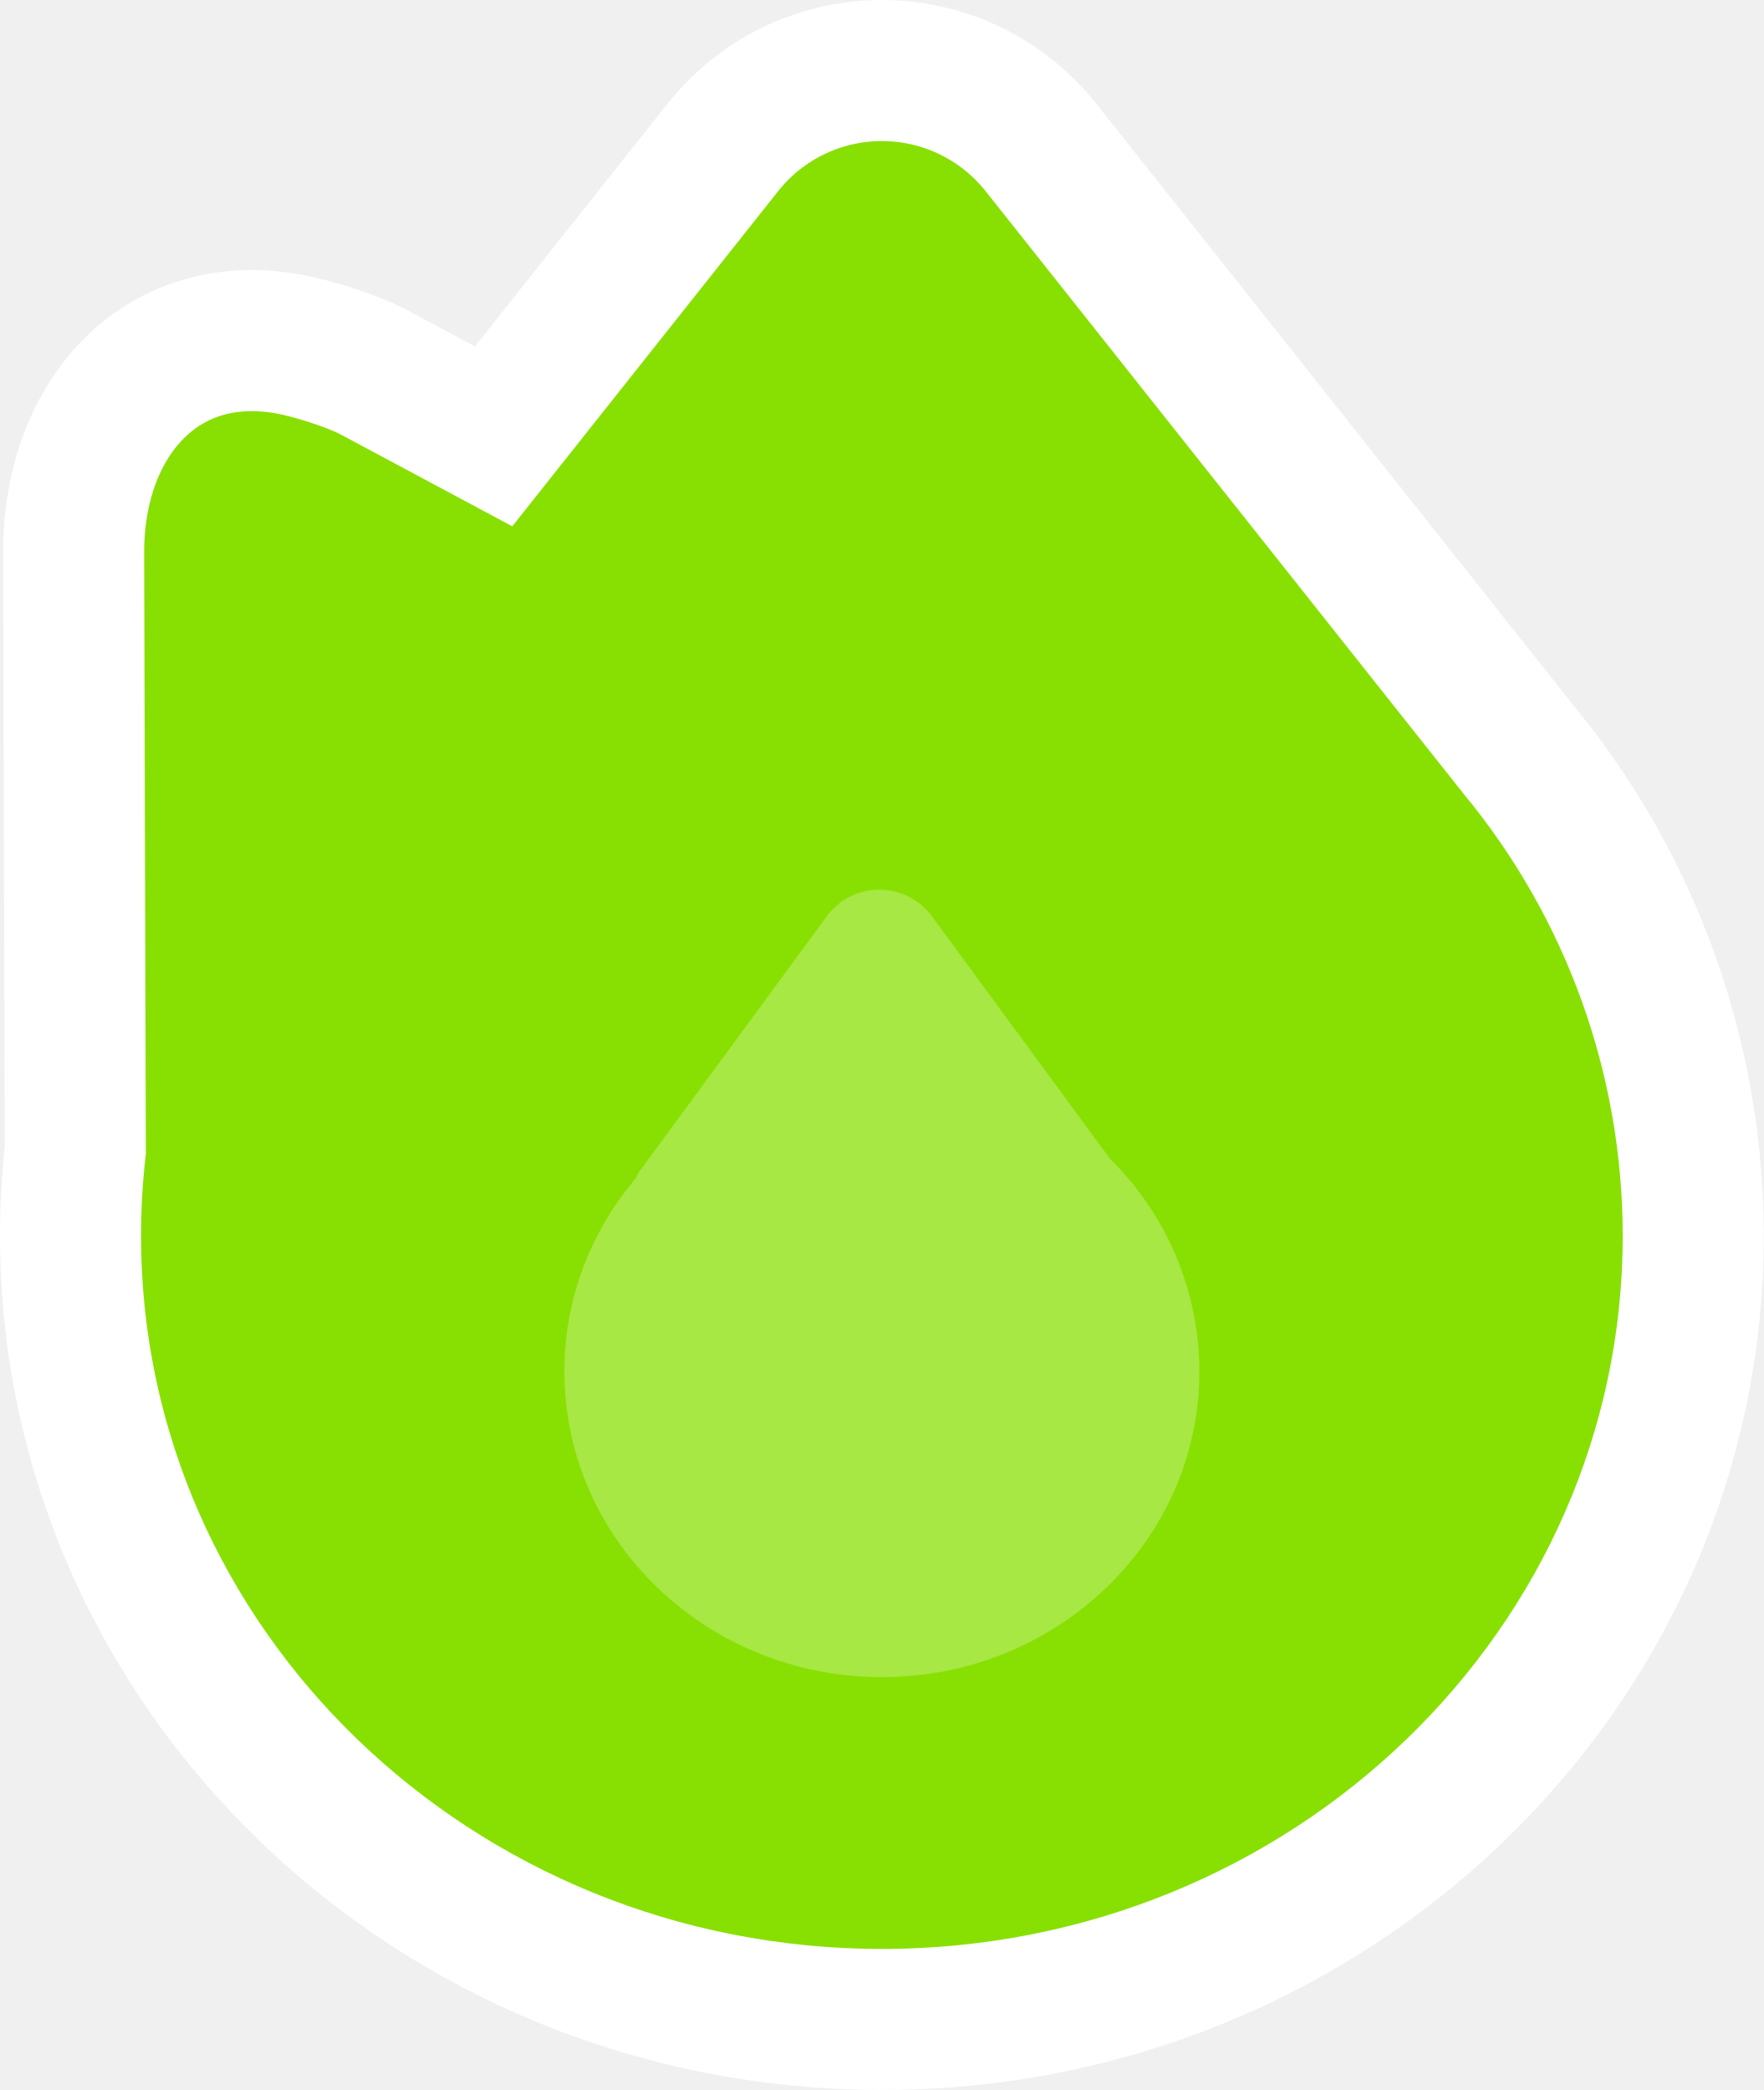
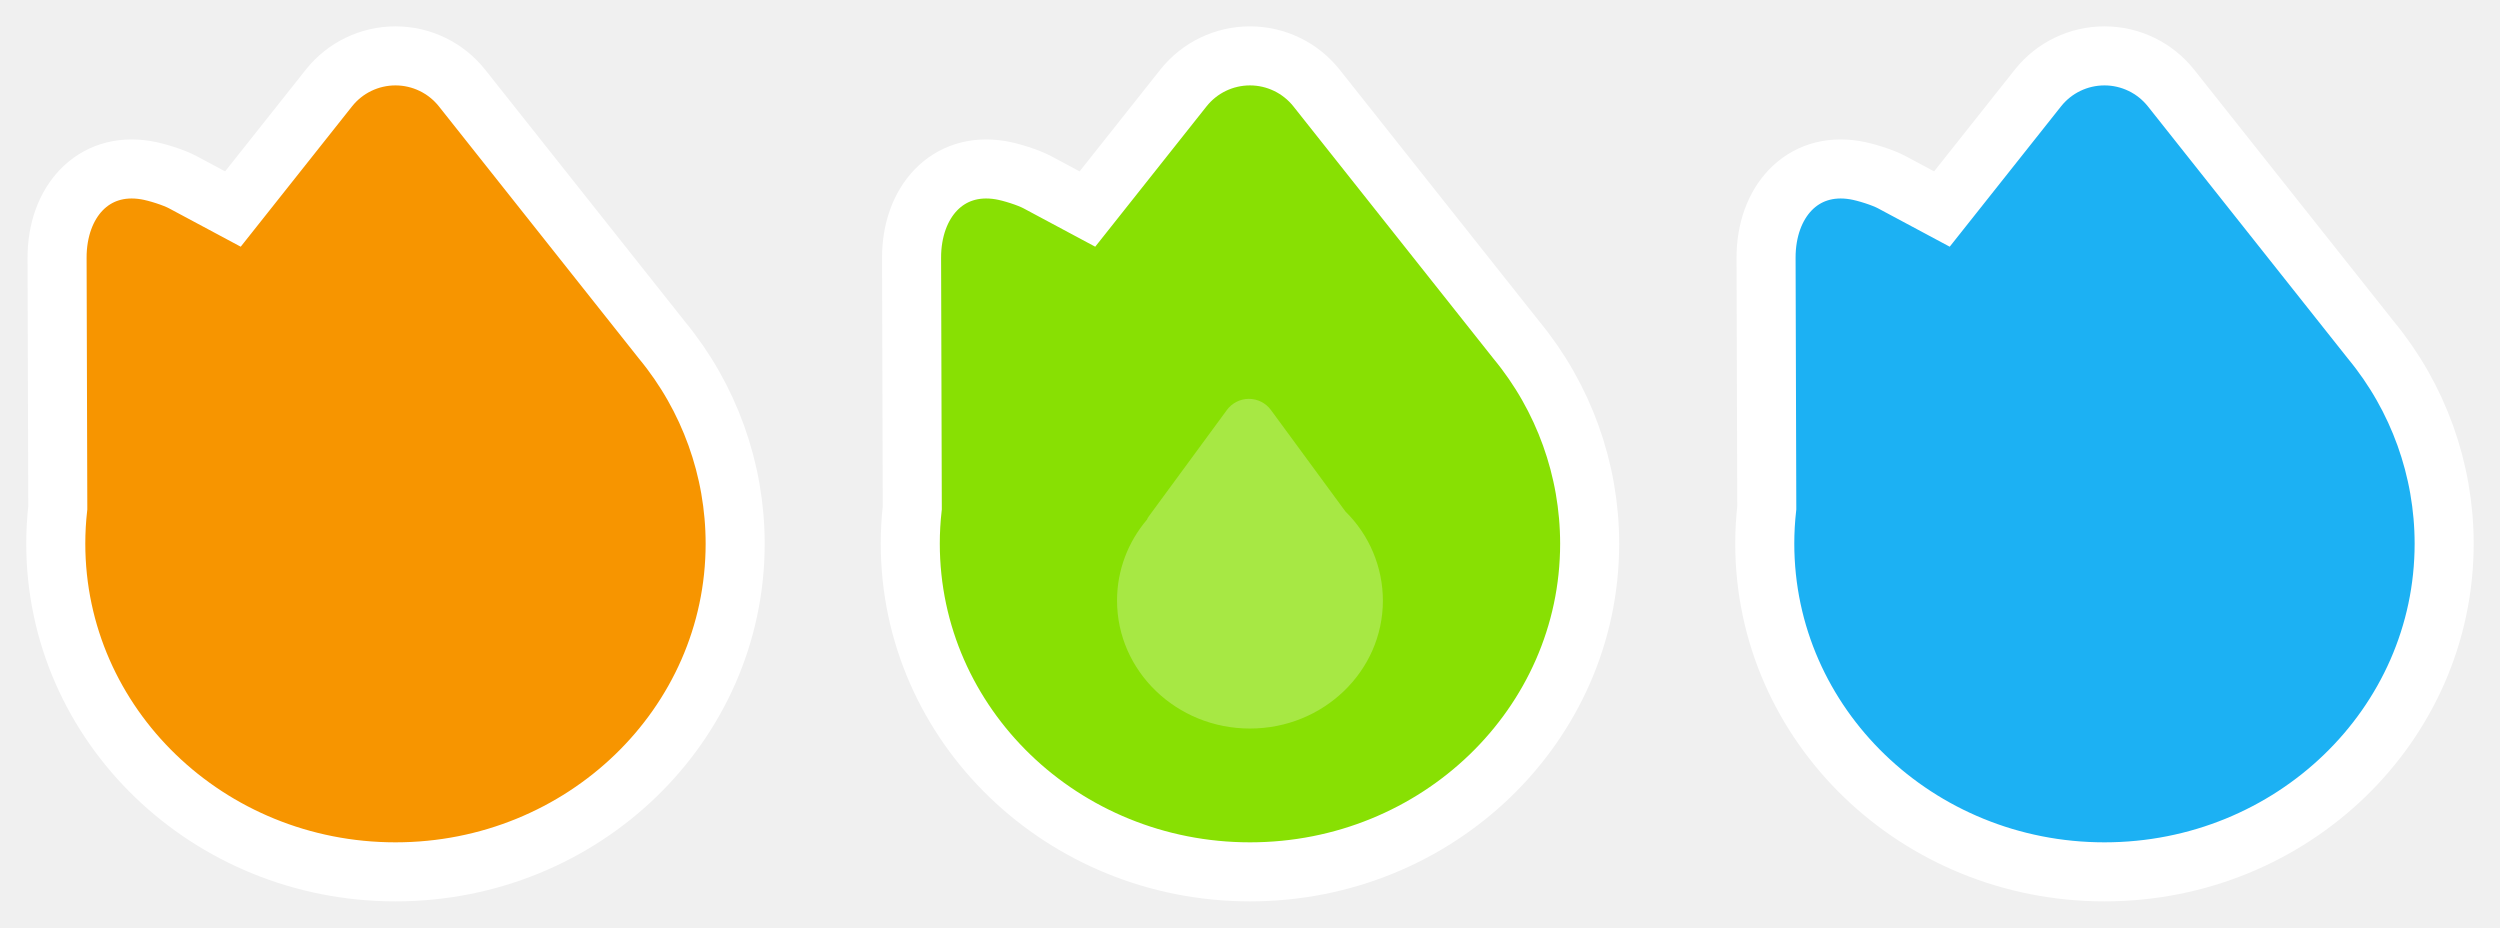
- <svg xmlns="http://www.w3.org/2000/svg" width="6.614mm" height="7.838mm" viewBox="0 0 6.614 7.838" version="1.1" id="svg1" xml:space="preserve">
-   <defs id="defs1">
-     <mask maskUnits="userSpaceOnUse" id="mask5-83">
-       <path id="path5-7" style="fill:#ffffff;fill-opacity:1;stroke-width:0.265" d="M 43.503,96.86 H 62.694 L 28.308,133.323 H 9.117 Z" />
-     </mask>
-     <mask maskUnits="userSpaceOnUse" id="mask5-1-8">
-       <path id="path5-5-3" style="fill:#ffffff;fill-opacity:1;stroke-width:0.265" d="M 43.503,96.86 H 62.694 L 28.308,133.323 H 9.117 Z" />
-     </mask>
-     <mask maskUnits="userSpaceOnUse" id="mask5-1-2-0">
-       <path id="path5-5-1-1" style="fill:#ffffff;fill-opacity:1;stroke-width:0.265" d="M 43.503,96.86 H 62.694 L 28.308,133.323 H 9.117 Z" />
-     </mask>
-     <mask maskUnits="userSpaceOnUse" id="mask5-1-2-2-6">
-       <path id="path5-5-1-9-2" style="fill:#ffffff;fill-opacity:1;stroke-width:0.265" d="M 43.503,96.86 H 62.694 L 28.308,133.323 H 9.117 Z" />
-     </mask>
-     <mask maskUnits="userSpaceOnUse" id="mask5-1-2-2-7-5">
-       <path id="path5-5-1-9-6-6" style="fill:#ffffff;fill-opacity:1;stroke-width:0.265" d="M 43.503,96.86 H 62.694 L 28.308,133.323 H 9.117 Z" />
-     </mask>
-     <mask maskUnits="userSpaceOnUse" id="mask5-8-2-0-9">
-       <path id="path5-4-0-7-2" style="fill:#ffffff;fill-opacity:1;stroke-width:0.265" d="M 43.503,96.86 H 62.694 L 28.308,133.323 H 9.117 Z" />
-     </mask>
-     <mask maskUnits="userSpaceOnUse" id="mask5-8-2-0-8-42">
-       <path id="path5-4-0-7-3-7" style="fill:#ffffff;fill-opacity:1;stroke-width:0.265" d="M 43.503,96.86 H 62.694 L 28.308,133.323 H 9.117 Z" />
-     </mask>
-     <mask maskUnits="userSpaceOnUse" id="mask5-8-2-0-8-4-1">
-       <path id="path5-4-0-7-3-3-5" style="fill:#ffffff;fill-opacity:1;stroke-width:0.265" d="M 43.503,96.86 H 62.694 L 28.308,133.323 H 9.117 Z" />
-     </mask>
-     <mask maskUnits="userSpaceOnUse" id="mask5-83-0">
-       <path id="path5-7-5" style="fill:#ffffff;fill-opacity:1;stroke-width:0.265" d="M 43.503,96.86 H 62.694 L 28.308,133.323 H 9.117 Z" />
-     </mask>
-     <mask maskUnits="userSpaceOnUse" id="mask5-83-0-4">
-       <path id="path5-7-5-3" style="fill:#ffffff;fill-opacity:1;stroke-width:0.265" d="M 43.503,96.86 H 62.694 L 28.308,133.323 H 9.117 Z" />
-     </mask>
-   </defs>
+ <svg xmlns="http://www.w3.org/2000/svg" width="22.393mm" height="8.309mm" viewBox="-7.889 -0.236 22.393 8.309" version="1.1" id="svg1" xml:space="preserve">
+   <defs id="defs1" />
  <g id="layer1" transform="translate(-118.6467,-187.3748)">
    <g id="g5-2-7" transform="translate(14.15836,35.61626)">
      <g id="g9-9" transform="translate(33.58015,-0.050205)">
-         <g id="g5-8" transform="translate(-67.16031,-42.13211)">
-           <path style="fill:#e6ae7e;fill-opacity:1;stroke-width:0.265;stroke-dasharray:none" id="rect1-3" width="26.229" height="28.999" x="24.531" y="101.163" ry="0" rx="0" d="m 29.523,101.163 h 16.244 a 4.992,4.992 45 0 1 4.992,4.992 V 117.993 A 12.169,12.169 135 0 1 38.591,130.162 H 37.527 A 12.996,12.996 45 0 1 24.531,117.166 v -11.011 a 4.992,4.992 135 0 1 4.992,-4.992 z" />
-           <path style="display:inline;fill:#ffffff;fill-opacity:0.26;stroke-width:0.265;stroke-dasharray:none" id="rect1-8-3" width="26.229" height="28.999" x="24.531" y="101.163" ry="0" rx="0" d="m 29.523,101.163 h 16.244 a 4.992,4.992 45 0 1 4.992,4.992 V 117.993 A 12.169,12.169 135 0 1 38.591,130.162 H 37.527 A 12.996,12.996 45 0 1 24.531,117.166 v -11.011 a 4.992,4.992 135 0 1 4.992,-4.992 z" mask="url(#mask5-83)" />
-         </g>
-         <g id="g5-8-2" transform="translate(-32.62871,-42.30639)">
-           <path style="fill:#dce2e2;fill-opacity:1;stroke-width:0.265;stroke-dasharray:none" id="rect1-3-8" width="26.229" height="28.999" x="24.531" y="101.163" ry="0" rx="0" d="m 29.523,101.163 h 16.244 a 4.992,4.992 45 0 1 4.992,4.992 V 117.993 A 12.169,12.169 135 0 1 38.591,130.162 H 37.527 A 12.996,12.996 45 0 1 24.531,117.166 v -11.011 a 4.992,4.992 135 0 1 4.992,-4.992 z" />
-           <path style="display:inline;fill:#ffffff;fill-opacity:0.26;stroke-width:0.265;stroke-dasharray:none" id="rect1-8-3-7" width="26.229" height="28.999" x="24.531" y="101.163" ry="0" rx="0" d="m 29.523,101.163 h 16.244 a 4.992,4.992 45 0 1 4.992,4.992 V 117.993 A 12.169,12.169 135 0 1 38.591,130.162 H 37.527 A 12.996,12.996 45 0 1 24.531,117.166 v -11.011 a 4.992,4.992 135 0 1 4.992,-4.992 z" mask="url(#mask5-83-0)" />
-         </g>
-         <g id="g5-8-2-6" transform="translate(-0.312759,-42.4068)">
-           <path style="fill:#f5cc1e;fill-opacity:1;stroke-width:0.265;stroke-dasharray:none" id="rect1-3-8-8" width="26.229" height="28.999" x="24.531" y="101.163" ry="0" rx="0" d="m 29.523,101.163 h 16.244 a 4.992,4.992 45 0 1 4.992,4.992 V 117.993 A 12.169,12.169 135 0 1 38.591,130.162 H 37.527 A 12.996,12.996 45 0 1 24.531,117.166 v -11.011 a 4.992,4.992 135 0 1 4.992,-4.992 z" />
-           <path style="display:inline;fill:#ffffff;fill-opacity:0.26;stroke-width:0.265;stroke-dasharray:none" id="rect1-8-3-7-9" width="26.229" height="28.999" x="24.531" y="101.163" ry="0" rx="0" d="m 29.523,101.163 h 16.244 a 4.992,4.992 45 0 1 4.992,4.992 V 117.993 A 12.169,12.169 135 0 1 38.591,130.162 H 37.527 A 12.996,12.996 45 0 1 24.531,117.166 v -11.011 a 4.992,4.992 135 0 1 4.992,-4.992 z" mask="url(#mask5-83-0-4)" />
-         </g>
-         <g id="g5-2-0" transform="translate(-67.16031,-5.517502)">
-           <path id="rect1-4-8" d="m 25.724,106.098 4.172,-3.838 a 4.155,4.155 158.693 0 1 2.813,-1.097 h 3.316 6.557 a 4.155,4.155 21.307 0 1 2.813,1.097 l 4.172,3.838 a 3.718,3.718 66.165 0 1 1.201,2.718 l 0.084,16.953 a 3.733,3.733 113.182 0 1 -1.17,2.733 l -3.44,3.248 a 4.077,4.077 158.324 0 1 -2.799,1.112 h -4.077 -7.318 a 4.077,4.077 21.676 0 1 -2.799,-1.112 l -3.44,-3.248 a 3.784,3.784 66.534 0 1 -1.186,-2.733 l -0.084,-16.953 a 3.668,3.668 113.551 0 1 1.184,-2.718 z" style="fill:#d89bfb;fill-opacity:1;stroke-width:0.265;stroke-dasharray:none" />
-           <path id="rect1-8-2-6" mask="url(#mask5-1-8)" d="m 29.523,101.163 h 21.237 v 19.63 c 0,6.721 -5.448,12.169 -12.169,12.169 H 24.531 v -26.807 c -4e-6,-2.757 2.235,-4.992 4.992,-4.992 z" style="fill:#ffffff;fill-opacity:0.26;stroke-width:0.265;stroke-dasharray:none" />
-         </g>
-         <g id="g8-0" transform="translate(-3.403645,-42.13211)">
-           <path id="rect1-5-3-9-6-3-8-0-7" style="fill:#1cb1f3;fill-opacity:1;stroke-width:0.274" d="m 63.184,105.067 8.905,-3.646 a 4.461,4.461 3.1071087e-5 0 1 3.381,0 l 8.905,3.646 a 2.721,2.721 56.133 0 1 1.69,2.519 l -1.5e-5,15.719 a 2.721,2.721 123.867 0 1 -1.69,2.519 l -8.905,3.646 a 4.461,4.461 180 0 1 -3.381,0 l -8.905,-3.646 a 2.721,2.721 56.133 0 1 -1.69,-2.519 l 1.5e-5,-15.719 a 2.721,2.721 123.867 0 1 1.69,-2.519 z" />
-           <path style="fill:#ffffff;fill-opacity:0.26;stroke-width:0.265;stroke-dasharray:none" id="rect1-8-0-4-2-7" width="26.229" height="28.999" x="24.531" y="101.163" ry="0" rx="0" d="m 24.531,101.163 h 26.229 v 28.999 H 24.531 Z" mask="url(#mask5-8-2-0-9)" transform="translate(36.1341,0.3274052)" />
-         </g>
-         <g id="g8-7-9" transform="translate(29.22656,-41.93147)">
-           <path id="rect1-5-3-9-6-3-8-0-3-05" style="fill:#cc2326;fill-opacity:1;stroke-width:0.274" d="m 63.184,105.067 8.905,-3.646 a 4.461,4.461 3.1071087e-5 0 1 3.381,0 l 8.905,3.646 a 2.721,2.721 56.133 0 1 1.69,2.519 l -1.5e-5,15.719 a 2.721,2.721 123.867 0 1 -1.69,2.519 l -8.905,3.646 a 4.461,4.461 180 0 1 -3.381,0 l -8.905,-3.646 a 2.721,2.721 56.133 0 1 -1.69,-2.519 l 1.5e-5,-15.719 a 2.721,2.721 123.867 0 1 1.69,-2.519 z" />
-           <path style="fill:#ffffff;fill-opacity:0.26;stroke-width:0.265;stroke-dasharray:none" id="rect1-8-0-4-2-6-1" width="26.229" height="28.999" x="24.531" y="101.163" ry="0" rx="0" d="m 24.531,101.163 h 26.229 v 28.999 H 24.531 Z" mask="url(#mask5-8-2-0-8-42)" transform="translate(36.1341,0.3274052)" />
-         </g>
-         <g id="g8-7-8-3" transform="translate(61.26801,-41.73084)">
-           <path id="rect1-5-3-9-6-3-8-0-3-0-9" style="fill:#88e003;fill-opacity:1;stroke-width:0.274" d="m 63.184,105.067 8.905,-3.646 a 4.461,4.461 3.1071087e-5 0 1 3.381,0 l 8.905,3.646 a 2.721,2.721 56.133 0 1 1.69,2.519 l -1.5e-5,15.719 a 2.721,2.721 123.867 0 1 -1.69,2.519 l -8.905,3.646 a 4.461,4.461 180 0 1 -3.381,0 l -8.905,-3.646 a 2.721,2.721 56.133 0 1 -1.69,-2.519 l 1.5e-5,-15.719 a 2.721,2.721 123.867 0 1 1.69,-2.519 z" />
-           <path style="fill:#ffffff;fill-opacity:0.26;stroke-width:0.265;stroke-dasharray:none" id="rect1-8-0-4-2-6-2-7" width="26.229" height="28.999" x="24.531" y="101.163" ry="0" rx="0" d="m 24.531,101.163 h 26.229 v 28.999 H 24.531 Z" mask="url(#mask5-8-2-0-8-4-1)" transform="translate(36.1341,0.3274052)" />
-         </g>
-         <g id="g9-90" transform="translate(-33.58015,-5.567707)">
-           <path id="rect1-4-6-3" d="m 25.302,106.486 5.016,-4.615 a 2.685,2.685 158.693 0 1 1.818,-0.709 h 4.463 6.557 a 2.685,2.685 21.307 0 1 1.818,0.709 l 5.016,4.615 a 2.402,2.402 66.165 0 1 0.776,1.756 l 0.09,18.1 a 2.412,2.412 113.182 0 1 -0.756,1.766 l -4.274,4.035 a 2.635,2.635 158.324 0 1 -1.809,0.719 h -5.224 -7.318 a 2.635,2.635 21.676 0 1 -1.809,-0.719 l -4.274,-4.035 a 2.445,2.445 66.534 0 1 -0.767,-1.766 l -0.09,-18.1 a 2.37,2.37 113.551 0 1 0.765,-1.756 z" style="fill:#fbaade;fill-opacity:1;stroke-width:0.265;stroke-dasharray:none" />
-           <path id="rect1-8-2-1-9" mask="url(#mask5-1-2-0)" d="m 29.523,101.163 h 21.237 v 19.63 c 0,6.721 -5.448,12.169 -12.169,12.169 H 24.531 v -26.807 c -4e-6,-2.757 2.235,-4.992 4.992,-4.992 z" style="fill:#ffffff;fill-opacity:0.26;stroke-width:0.265;stroke-dasharray:none" />
-         </g>
-         <g id="g10-8" transform="translate(-1.2543018e-6,-5.617907)">
-           <path id="rect1-4-6-6-74" d="m 25.744,106.08 4.132,-3.801 a 4.225,4.225 158.693 0 1 2.861,-1.116 h 3.261 6.557 a 4.225,4.225 21.307 0 1 2.861,1.116 l 4.132,3.801 a 3.781,3.781 66.165 0 1 1.221,2.764 l 0.084,16.898 a 3.796,3.796 113.182 0 1 -1.19,2.779 l -3.4,3.21 a 4.146,4.146 158.324 0 1 -2.846,1.131 h -4.022 -7.318 a 4.146,4.146 21.676 0 1 -2.846,-1.131 l -3.4,-3.21 a 3.848,3.848 66.534 0 1 -1.206,-2.779 l -0.084,-16.898 a 3.73,3.73 113.551 0 1 1.205,-2.764 z" style="fill:#565460;fill-opacity:1;stroke-width:0.265;stroke-dasharray:none" />
-           <path id="rect1-8-2-1-2-3" mask="url(#mask5-1-2-2-6)" d="m 29.523,101.163 h 21.237 v 19.63 c 0,6.721 -5.448,12.169 -12.169,12.169 H 24.531 v -26.807 c -4e-6,-2.757 2.235,-4.992 4.992,-4.992 z" style="fill:#ffffff;fill-opacity:0.26;stroke-width:0.265;stroke-dasharray:none" />
-         </g>
-         <g id="g10-5-6" transform="translate(33.58015,-5.668112)">
-           <path id="rect1-4-6-6-7-3" d="m 25.89,105.945 3.84,-3.533 a 4.734,4.734 158.693 0 1 3.205,-1.25 h 2.865 6.557 a 4.734,4.734 21.307 0 1 3.205,1.25 l 3.84,3.533 a 3.723,3.723 68.994 0 1 1.186,3.088 l -1.554,16.518 a 3.303,3.303 124.58 0 1 -1.829,2.654 l -7.802,3.841 a 3.75,3.75 7.5587426e-5 0 1 -3.313,-1e-5 l -7.802,-3.841 a 3.341,3.341 55.138 0 1 -1.847,-2.652 l -1.718,-16.521 a 3.677,3.677 110.724 0 1 1.168,-3.087 z" style="fill:#9fe7e8;fill-opacity:1;stroke-width:0.265;stroke-dasharray:none" />
-           <path id="rect1-8-2-1-2-1-1" mask="url(#mask5-1-2-2-7-5)" d="m 29.523,101.163 h 21.237 v 19.63 c 0,6.721 -5.448,12.169 -12.169,12.169 H 24.531 v -26.807 c -4e-6,-2.757 2.235,-4.992 4.992,-4.992 z" style="fill:#ffffff;fill-opacity:0.26;stroke-width:0.265;stroke-dasharray:none" />
-         </g>
-         <g id="g19" transform="matrix(0.6486827,0,0,0.6486827,-18.31142,8.791162)">
-           <path id="rect14-3" style="fill:#fcbb04;fill-opacity:1;stroke-width:0.265" d="m -34.441,213.615 10.118,3.536 v 29.038 l -10.118,-3.536 a 4.547,4.547 54.631 0 1 -3.047,-4.292 v -22.583 a 2.291,2.291 144.631 0 1 3.047,-2.163 z" />
-           <path id="rect14-3-8" style="fill:#fcbb04;fill-opacity:1;stroke-width:0.265" d="m -10.688,212.55 10.188,3.437 a 5.067,5.067 54.322 0 1 3.447,4.801 l 0,21.034 a 3.135,3.135 144.322 0 1 -4.137,2.971 l -9.497,-3.204 z" />
-           <path id="rect14-3-0" style="fill:#f5cc1e;fill-opacity:1;stroke-width:0.265" d="m -10.688,212.55 -13.635,4.6 -1.04e-4,29.038 13.635,-4.6 z" />
-         </g>
-         <g id="g21">
-           <path style="fill:#f6fdff;fill-opacity:1;stroke:none;stroke-width:2.865;stroke-linejoin:miter;stroke-miterlimit:4.6;stroke-dasharray:none;stroke-opacity:1;paint-order:normal" id="rect19" width="21.233" height="21.233" x="2.567" y="148.203" d="M 5.12,148.203 H 21.18 a 2.619,2.619 45 0 1 2.619,2.619 v 15.663 a 2.95,2.95 135 0 1 -2.95,2.95 H 5.748 a 3.182,3.182 45 0 1 -3.182,-3.182 l 0,-15.498 a 2.553,2.553 135 0 1 2.553,-2.553 z" transform="matrix(0.83308,0,0,0.83308,2.200504,26.51009)" />
-           <path style="fill:#ff746c;fill-opacity:1;stroke:none;stroke-width:2.865;stroke-linejoin:miter;stroke-miterlimit:4.6;stroke-dasharray:none;stroke-opacity:1;paint-order:normal" id="rect19-9" width="21.233" height="5.697" x="2.567" y="148.203" d="M 5.12,148.203 H 21.18 a 2.619,2.619 45 0 1 2.619,2.619 v 3.077 H 2.567 v -3.143 a 2.553,2.553 135 0 1 2.553,-2.553 z" transform="matrix(0.83308,0,0,0.83308,2.200504,26.51009)" />
-         </g>
-         <g id="streak-empty" transform="matrix(0.2645833,0,0,0.2645833,49.03285,151.9738)" fill-rule="nonzero" style="fill:none;stroke:none;stroke-width:1">
-           <g id="Group" fill="#e5e5e5" stroke="#ffffff" stroke-width="2">
-             <path d="M 0.068,15.675 0.044,7.216 C 0.039,5.334 1.25,3.942 3.056,4.246 c 0.357,0.06 0.942,0.245 1.25,0.41 L 5.997,5.561 9.247,1.464 C 9.793,0.776 10.622,0.376 11.5,0.376 c 0.878,0 1.707,0.401 2.253,1.088 L 20.523,10 C 22.123,11.939 22.999,14.375 23,16.889 23,23.034 17.843,28 11.5,28 5.157,28 0,23.034 0,16.889 0,16.481 0.023,16.076 0.068,15.675 Z" id="Path" style="fill:#f5cc1e;fill-opacity:1" />
-           </g>
-           <g id="g1" transform="translate(7,11)" fill="#ffffff">
-             <path d="M 1.012,5.077 C 1.026,5.04 1.046,5.005 1.069,4.973 L 3.719,1.364 C 3.893,1.127 4.17,0.987 4.464,0.987 c 0.294,0 0.571,0.14 0.745,0.377 L 7.732,4.8 C 8.541,5.595 8.998,6.681 9,7.815 9,10.208 6.985,12.148 4.5,12.148 2.015,12.148 0,10.208 0,7.815 0,6.776 0.38,5.823 1.012,5.077 Z" id="path1" style="fill:#f9df74;fill-opacity:1" />
-           </g>
-         </g>
        <g id="streak-empty-1" transform="matrix(0.2645833,0,0,0.2645833,56.24274,151.9738)" fill-rule="nonzero" style="fill:none;stroke:none;stroke-width:1">
-           <g id="Group-5" fill="#e5e5e5" stroke="#ffffff" stroke-width="2" style="stroke-width:1.999;stroke-dasharray:none">
-             <path d="M 0.068,15.675 0.044,7.216 C 0.039,5.334 1.25,3.942 3.056,4.246 c 0.357,0.06 0.942,0.245 1.25,0.41 L 5.997,5.561 9.247,1.464 C 9.793,0.776 10.622,0.376 11.5,0.376 c 0.878,0 1.707,0.401 2.253,1.088 L 20.523,10 C 22.123,11.939 22.999,14.375 23,16.889 23,23.034 17.843,28 11.5,28 5.157,28 0,23.034 0,16.889 0,16.481 0.023,16.076 0.068,15.675 Z" id="Path-5" style="fill:#fcbb04;fill-opacity:1;stroke-width:1.999;stroke-dasharray:none" />
-           </g>
-           <g id="g1-1" transform="translate(7,11)" fill="#ffffff" style="fill:#f5cc1e;fill-opacity:1">
-             <path d="M 1.012,5.077 C 1.026,5.04 1.046,5.005 1.069,4.973 L 3.719,1.364 C 3.893,1.127 4.17,0.987 4.464,0.987 c 0.294,0 0.571,0.14 0.745,0.377 L 7.732,4.8 C 8.541,5.595 8.998,6.681 9,7.815 9,10.208 6.985,12.148 4.5,12.148 2.015,12.148 0,10.208 0,7.815 0,6.776 0.38,5.823 1.012,5.077 Z" id="path1-9" style="fill:#f5cc1e;fill-opacity:1" />
-           </g>
          <g id="Group-5-2" fill="#e5e5e5" stroke="#ffffff" stroke-width="2" style="fill:#f79500;fill-opacity:1;stroke:#ffffff;stroke-width:1.999;stroke-dasharray:none;stroke-opacity:1" transform="translate(27.5)">
            <path d="M 0.068,15.675 0.044,7.216 C 0.039,5.334 1.25,3.942 3.056,4.246 c 0.357,0.06 0.942,0.245 1.25,0.41 L 5.997,5.561 9.247,1.464 C 9.793,0.776 10.622,0.376 11.5,0.376 c 0.878,0 1.707,0.401 2.253,1.088 L 20.523,10 C 22.123,11.939 22.999,14.375 23,16.889 23,23.034 17.843,28 11.5,28 5.157,28 0,23.034 0,16.889 0,16.481 0.023,16.076 0.068,15.675 Z" id="Path-5-6" style="fill:#f79500;fill-opacity:1;stroke:#ffffff;stroke-width:1.999;stroke-dasharray:none;stroke-opacity:1" />
-           </g>
-           <g id="g1-1-6" transform="translate(34.5,11)" fill="#ffffff" style="fill:#fcbb04;fill-opacity:1;stroke:none;stroke-width:1">
-             <path d="M 1.012,5.077 C 1.026,5.04 1.046,5.005 1.069,4.973 L 3.719,1.364 C 3.893,1.127 4.17,0.987 4.464,0.987 c 0.294,0 0.571,0.14 0.745,0.377 L 7.732,4.8 C 8.541,5.595 8.998,6.681 9,7.815 9,10.208 6.985,12.148 4.5,12.148 2.015,12.148 0,10.208 0,7.815 0,6.776 0.38,5.823 1.012,5.077 Z" id="path1-9-3" style="fill:#fcbb04;fill-opacity:1" />
          </g>
          <g id="Group-5-2-2" fill="#e5e5e5" stroke="#ffffff" stroke-width="2" style="fill:#88e003;fill-opacity:1;stroke:#ffffff;stroke-width:1.999;stroke-dasharray:none;stroke-opacity:1" transform="translate(56.42811)">
            <path d="M 0.068,15.675 0.044,7.216 C 0.039,5.334 1.25,3.942 3.056,4.246 c 0.357,0.06 0.942,0.245 1.25,0.41 L 5.997,5.561 9.247,1.464 C 9.793,0.776 10.622,0.376 11.5,0.376 c 0.878,0 1.707,0.401 2.253,1.088 L 20.523,10 C 22.123,11.939 22.999,14.375 23,16.889 23,23.034 17.843,28 11.5,28 5.157,28 0,23.034 0,16.889 0,16.481 0.023,16.076 0.068,15.675 Z" id="Path-5-6-5" style="fill:#88e003;fill-opacity:1;stroke:#ffffff;stroke-width:1.999;stroke-dasharray:none;stroke-opacity:1" />
          </g>
          <g id="g1-1-6-3" transform="translate(63.42811,11)" fill="#ffffff" style="fill:#a7e844;fill-opacity:1;stroke:none;stroke-width:1">
            <path d="M 1.012,5.077 C 1.026,5.04 1.046,5.005 1.069,4.973 L 3.719,1.364 C 3.893,1.127 4.17,0.987 4.464,0.987 c 0.294,0 0.571,0.14 0.745,0.377 L 7.732,4.8 C 8.541,5.595 8.998,6.681 9,7.815 9,10.208 6.985,12.148 4.5,12.148 2.015,12.148 0,10.208 0,7.815 0,6.776 0.38,5.823 1.012,5.077 Z" id="path1-9-3-5" style="fill:#a7e844;fill-opacity:1" />
          </g>
          <g id="Group-5-2-2-4" fill="#e5e5e5" stroke="#ffffff" stroke-width="2" style="fill:#1cb1f3;fill-opacity:1;stroke:#ffffff;stroke-width:1.999;stroke-dasharray:none;stroke-opacity:1" transform="translate(85.35622)">
            <path d="M 0.068,15.675 0.044,7.216 C 0.039,5.334 1.25,3.942 3.056,4.246 c 0.357,0.06 0.942,0.245 1.25,0.41 L 5.997,5.561 9.247,1.464 C 9.793,0.776 10.622,0.376 11.5,0.376 c 0.878,0 1.707,0.401 2.253,1.088 L 20.523,10 C 22.123,11.939 22.999,14.375 23,16.889 23,23.034 17.843,28 11.5,28 5.157,28 0,23.034 0,16.889 0,16.481 0.023,16.076 0.068,15.675 Z" id="Path-5-6-5-6" style="fill:#1cb1f3;fill-opacity:1;stroke:#ffffff;stroke-width:1.999;stroke-dasharray:none;stroke-opacity:1" />
          </g>
-           <g id="g1-1-6-3-2" transform="translate(92.35622,11)" fill="#ffffff" style="fill:#57c5f6;fill-opacity:1;stroke:none;stroke-width:1">
-             <path d="M 1.012,5.077 C 1.026,5.04 1.046,5.005 1.069,4.973 L 3.719,1.364 C 3.893,1.127 4.17,0.987 4.464,0.987 c 0.294,0 0.571,0.14 0.745,0.377 L 7.732,4.8 C 8.541,5.595 8.998,6.681 9,7.815 9,10.208 6.985,12.148 4.5,12.148 2.015,12.148 0,10.208 0,7.815 0,6.776 0.38,5.823 1.012,5.077 Z" id="path1-9-3-5-6" style="fill:#57c5f6;fill-opacity:1" />
-           </g>
        </g>
      </g>
    </g>
  </g>
</svg>
